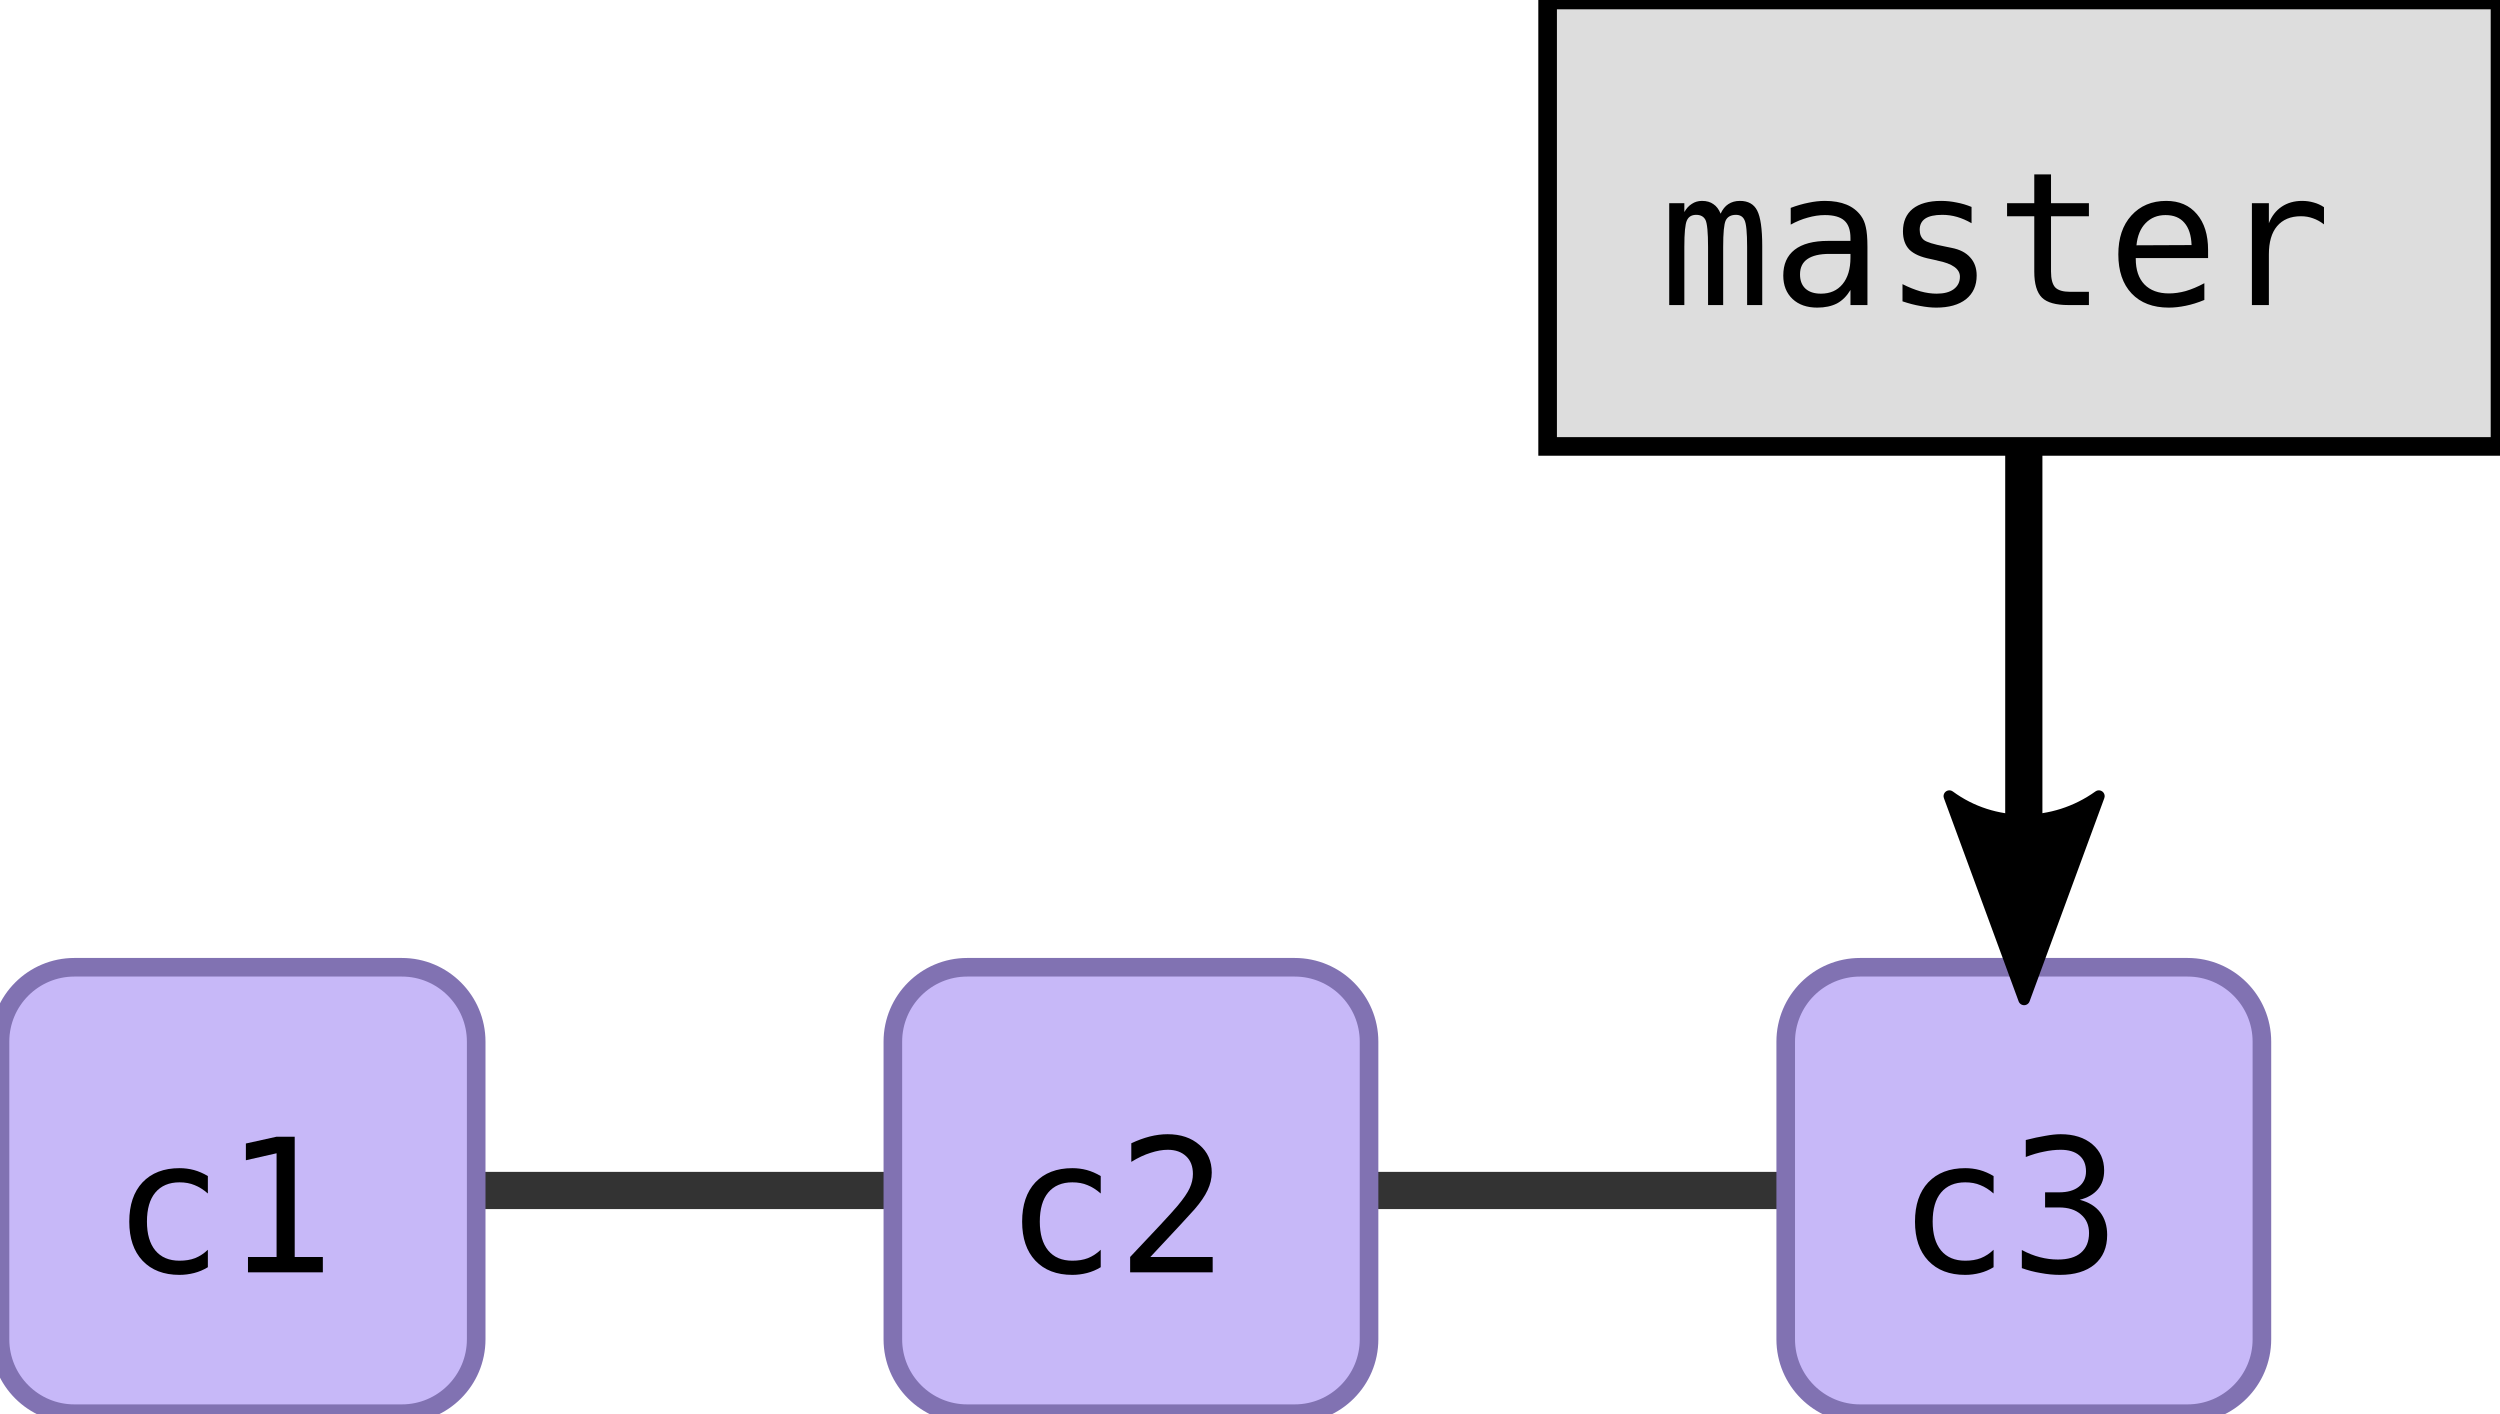
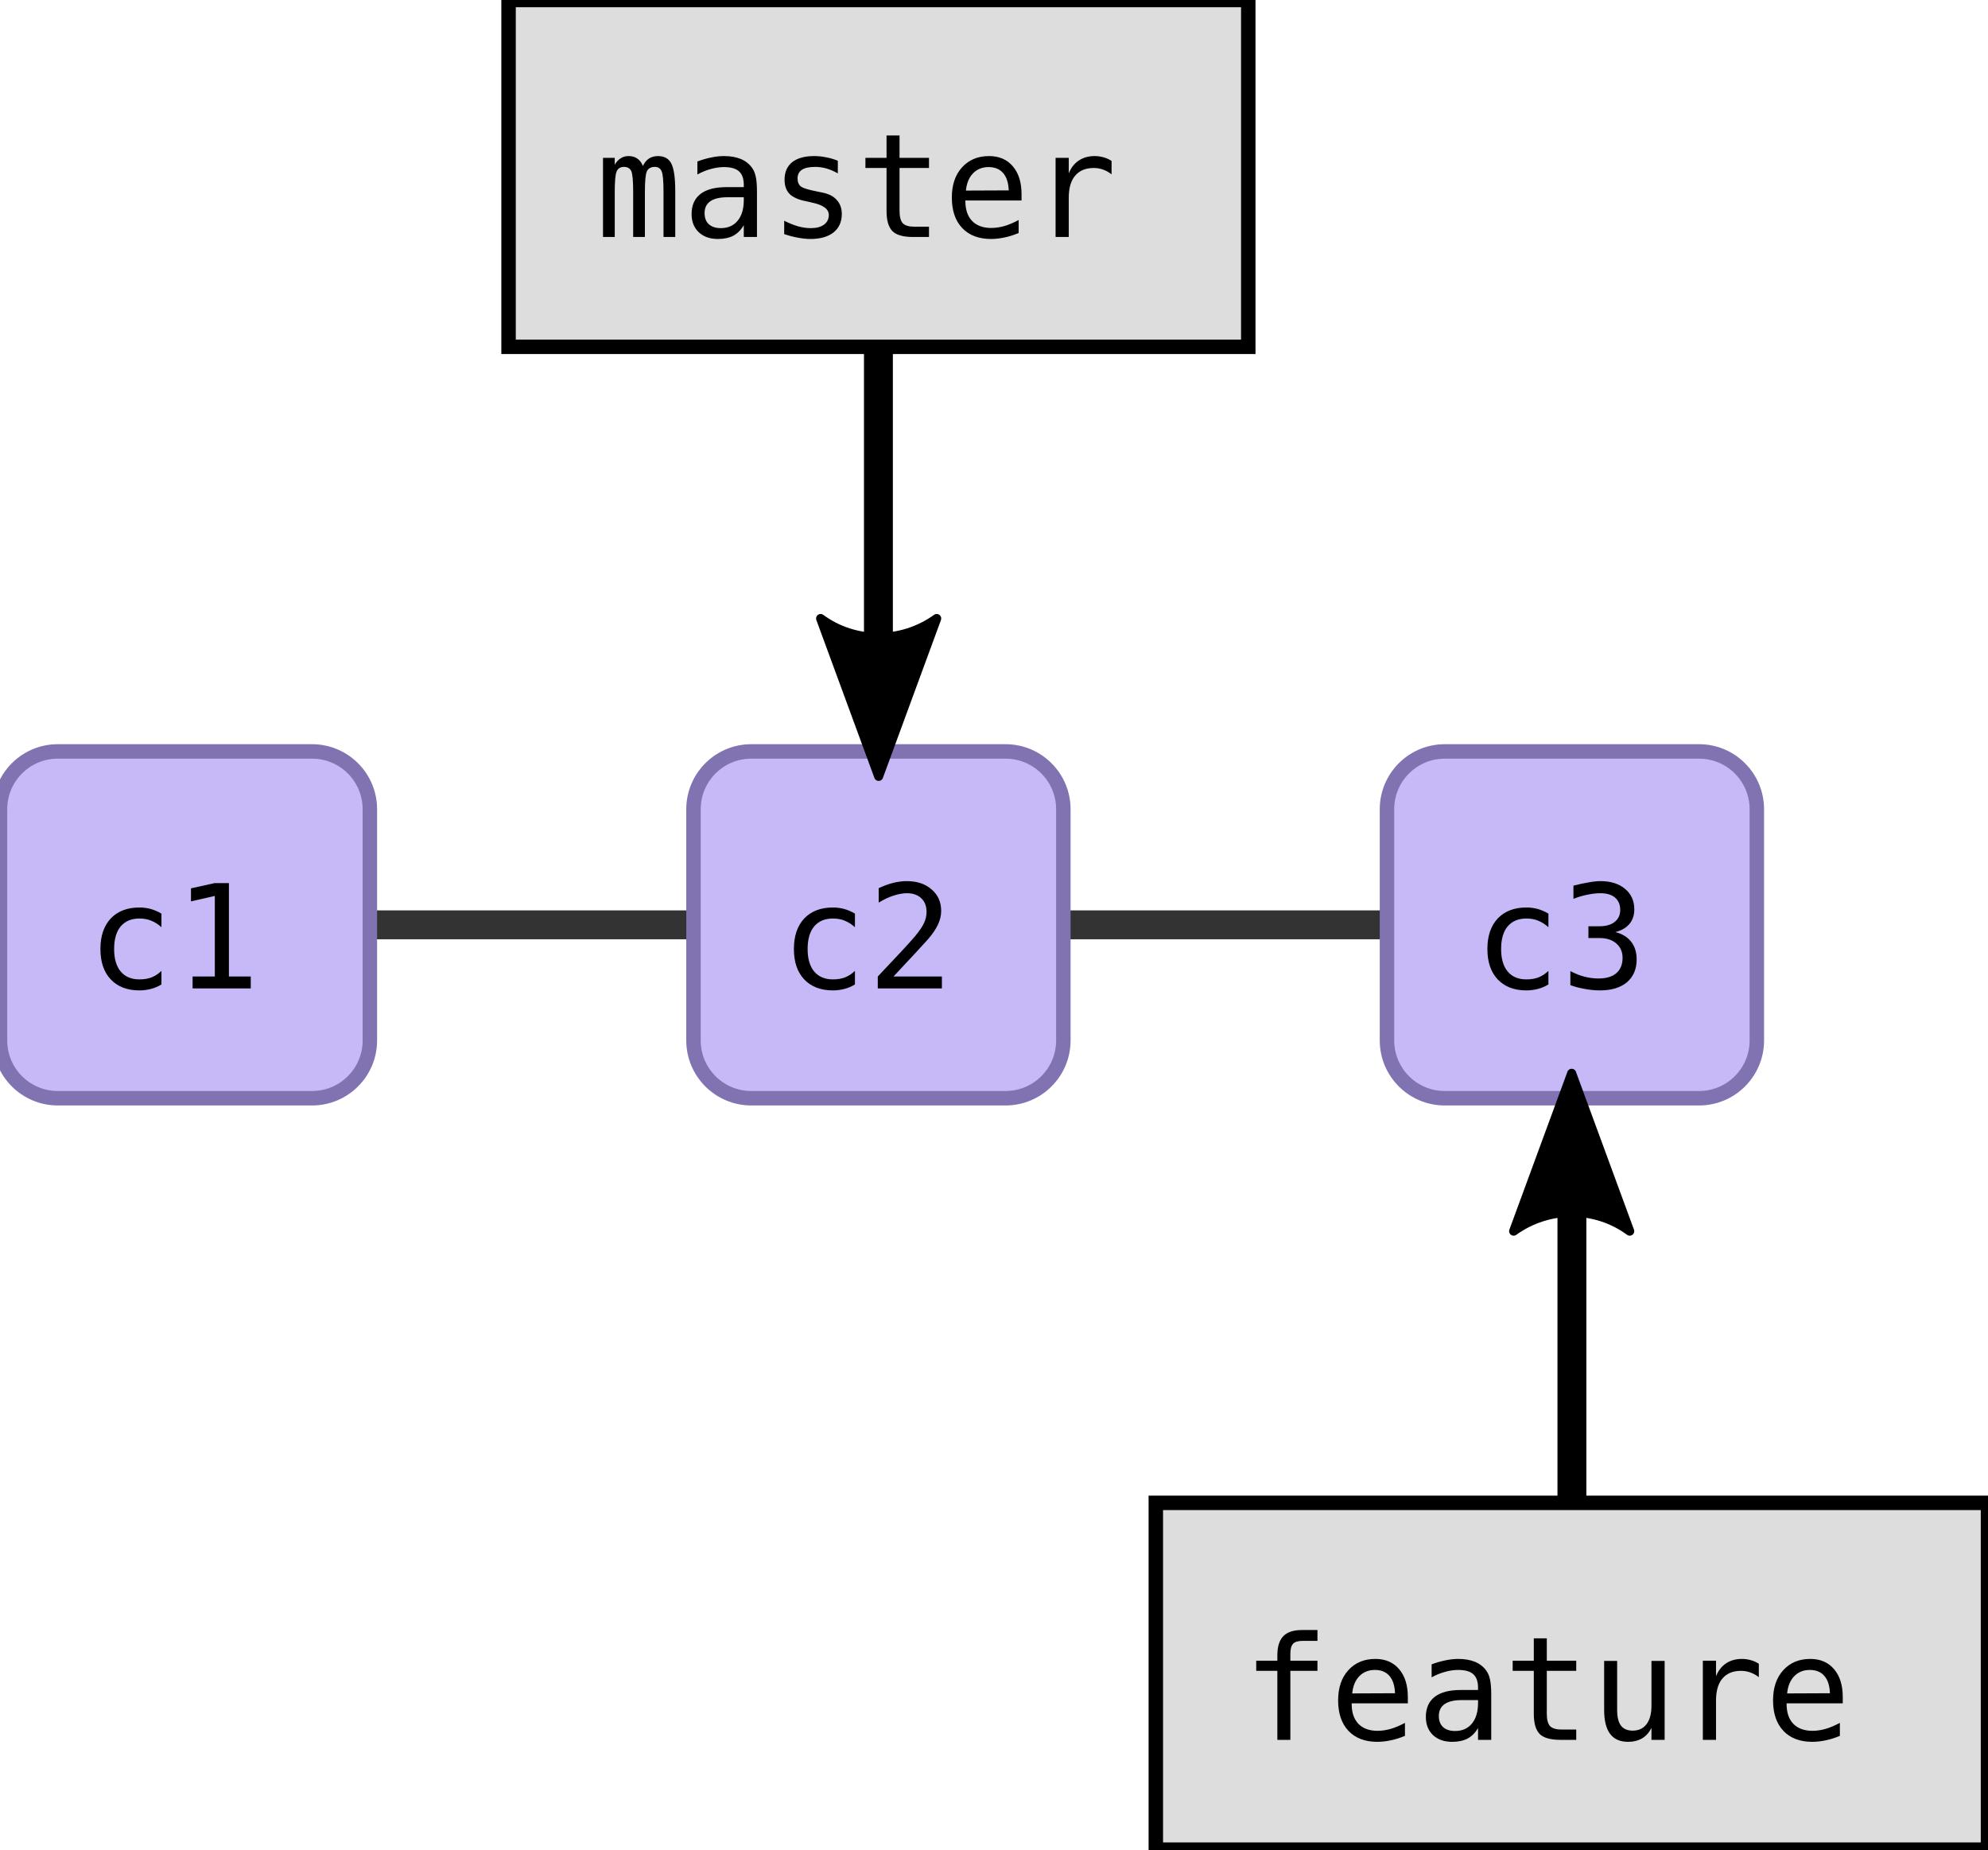
- <svg xmlns="http://www.w3.org/2000/svg" width="168.0" height="95.0" id="svg2" version="1.1">
+ <svg xmlns="http://www.w3.org/2000/svg" width="172.0" height="160.0" id="svg2" version="1.1">
  <defs id="defs4">
    <marker orient="auto" refY="0.0" refX="0.0" id="fullmarker" style="overflow:visible;">
      <path style="opacity:1.0;fill:#000000;stroke:#000000;fill-rule:evenodd;stroke-width:0.625;stroke-linejoin:round;" d="M 8.719,4.034 L -2.207,0.016 L 8.719,-4.002 C 6.973,-1.63 6.983,1.616 8.719,4.034 z " transform="scale(0.5) rotate(180) translate(0,0)" />
    </marker>
    <marker orient="auto" refY="0.0" refX="0.0" id="ghostmarker" style="overflow:visible;">
      <path style="opacity:0.2;fill:#000000;stroke:#000000;fill-rule:evenodd;stroke-width:0.625;stroke-linejoin:round;" d="M 8.719,4.034 L -2.207,0.016 L 8.719,-4.002 C 6.973,-1.63 6.983,1.616 8.719,4.034 z " transform="scale(0.5) rotate(180) translate(0,0)" />
    </marker>
  </defs>
  <g transform="translate(-0.0,65.0) rotate(0)" id="layer1">
+     <line x1="76.0" y1="15.0" x2="136.0" y2="15.0" style="stroke:#000000;                         stroke-width:2.5;                         stroke-opacity:0.8" />
    <line x1="16.0" y1="15.0" x2="76.0" y2="15.0" style="stroke:#000000;                         stroke-width:2.5;                         stroke-opacity:0.8" />
-     <line x1="76.0" y1="15.0" x2="136.0" y2="15.0" style="stroke:#000000;                         stroke-width:2.5;                         stroke-opacity:0.8" />
-     <rect style="fill:#c7b8f8;                         stroke:#8172B2;                         stroke-width:1.25;                         stroke-miterlimit:4;                         stroke-opacity:1.0;                         stroke-dasharray:none" width="32.0" height="30.0" x="0.0" y="0.0" ry="5.0" />
-     <text style="font-size:12.5px;                         font-style:normal;                         font-weight:normal;                         line-height:125%%;                         letter-spacing:0px;                         word-spacing:0px;                         fill:#000000;                         fill-opacity:1.0;                         stroke:none;                         font-family:DejaVu Sans Mono" x="7.5" y="20.5">c1</text>
    <rect style="fill:#c7b8f8;                         stroke:#8172B2;                         stroke-width:1.25;                         stroke-miterlimit:4;                         stroke-opacity:1.0;                         stroke-dasharray:none" width="32.0" height="30.0" x="120.0" y="0.0" ry="5.0" />
    <text style="font-size:12.5px;                         font-style:normal;                         font-weight:normal;                         line-height:125%%;                         letter-spacing:0px;                         word-spacing:0px;                         fill:#000000;                         fill-opacity:1.0;                         stroke:none;                         font-family:DejaVu Sans Mono" x="127.5" y="20.5">c3</text>
    <rect style="fill:#c7b8f8;                         stroke:#8172B2;                         stroke-width:1.25;                         stroke-miterlimit:4;                         stroke-opacity:1.0;                         stroke-dasharray:none" width="32.0" height="30.0" x="60.0" y="0.0" ry="5.0" />
    <text style="font-size:12.5px;                         font-style:normal;                         font-weight:normal;                         line-height:125%%;                         letter-spacing:0px;                         word-spacing:0px;                         fill:#000000;                         fill-opacity:1.0;                         stroke:none;                         font-family:DejaVu Sans Mono" x="67.5" y="20.5">c2</text>
-     <path style="fill:none;                  stroke:#000000;                  stroke-width:2.5;                  stroke-linecap:butt;                  stroke-linejoin:miter;                  stroke-opacity:1.0;                  marker-end:url(#fullmarker);                  stroke-miterlimit:4;                  stroke-dasharray:none" d="M 136.0,-50.0 136.0,-0.6" />
-     <rect style="fill:#dddddd;                         stroke:#000000;                         stroke-width:1.25;                         stroke-miterlimit:4;                         stroke-opacity:1.0;                         stroke-dasharray:none" width="64.0" height="30.0" x="104.0" y="-65.0" ry="0.0" />
-     <text style="font-size:12.5px;                         font-style:normal;                         font-weight:normal;                         line-height:125%%;                         letter-spacing:0px;                         word-spacing:0px;                         fill:#000000;                         fill-opacity:1.0;                         stroke:none;                         font-family:DejaVu Sans Mono" x="111.5" y="-44.5">master</text>
+     <rect style="fill:#c7b8f8;                         stroke:#8172B2;                         stroke-width:1.25;                         stroke-miterlimit:4;                         stroke-opacity:1.0;                         stroke-dasharray:none" width="32.0" height="30.0" x="0.0" y="0.0" ry="5.0" />
+     <text style="font-size:12.5px;                         font-style:normal;                         font-weight:normal;                         line-height:125%%;                         letter-spacing:0px;                         word-spacing:0px;                         fill:#000000;                         fill-opacity:1.0;                         stroke:none;                         font-family:DejaVu Sans Mono" x="7.5" y="20.5">c1</text>
+     <path style="fill:none;                  stroke:#000000;                  stroke-width:2.5;                  stroke-linecap:butt;                  stroke-linejoin:miter;                  stroke-opacity:1.0;                  marker-end:url(#fullmarker);                  stroke-miterlimit:4;                  stroke-dasharray:none" d="M 136.0,80.0 136.0,30.6" />
+     <rect style="fill:#dddddd;                         stroke:#000000;                         stroke-width:1.25;                         stroke-miterlimit:4;                         stroke-opacity:1.0;                         stroke-dasharray:none" width="72.0" height="30.0" x="100.0" y="65.0" ry="0.0" />
+     <text style="font-size:12.5px;                         font-style:normal;                         font-weight:normal;                         line-height:125%%;                         letter-spacing:0px;                         word-spacing:0px;                         fill:#000000;                         fill-opacity:1.0;                         stroke:none;                         font-family:DejaVu Sans Mono" x="107.5" y="85.5">feature</text>
+     <path style="fill:none;                  stroke:#000000;                  stroke-width:2.5;                  stroke-linecap:butt;                  stroke-linejoin:miter;                  stroke-opacity:1.0;                  marker-end:url(#fullmarker);                  stroke-miterlimit:4;                  stroke-dasharray:none" d="M 76.0,-50.0 76.0,-0.6" />
+     <rect style="fill:#dddddd;                         stroke:#000000;                         stroke-width:1.25;                         stroke-miterlimit:4;                         stroke-opacity:1.0;                         stroke-dasharray:none" width="64.0" height="30.0" x="44.0" y="-65.0" ry="0.0" />
+     <text style="font-size:12.5px;                         font-style:normal;                         font-weight:normal;                         line-height:125%%;                         letter-spacing:0px;                         word-spacing:0px;                         fill:#000000;                         fill-opacity:1.0;                         stroke:none;                         font-family:DejaVu Sans Mono" x="51.5" y="-44.5">master</text>
  </g>
</svg>
